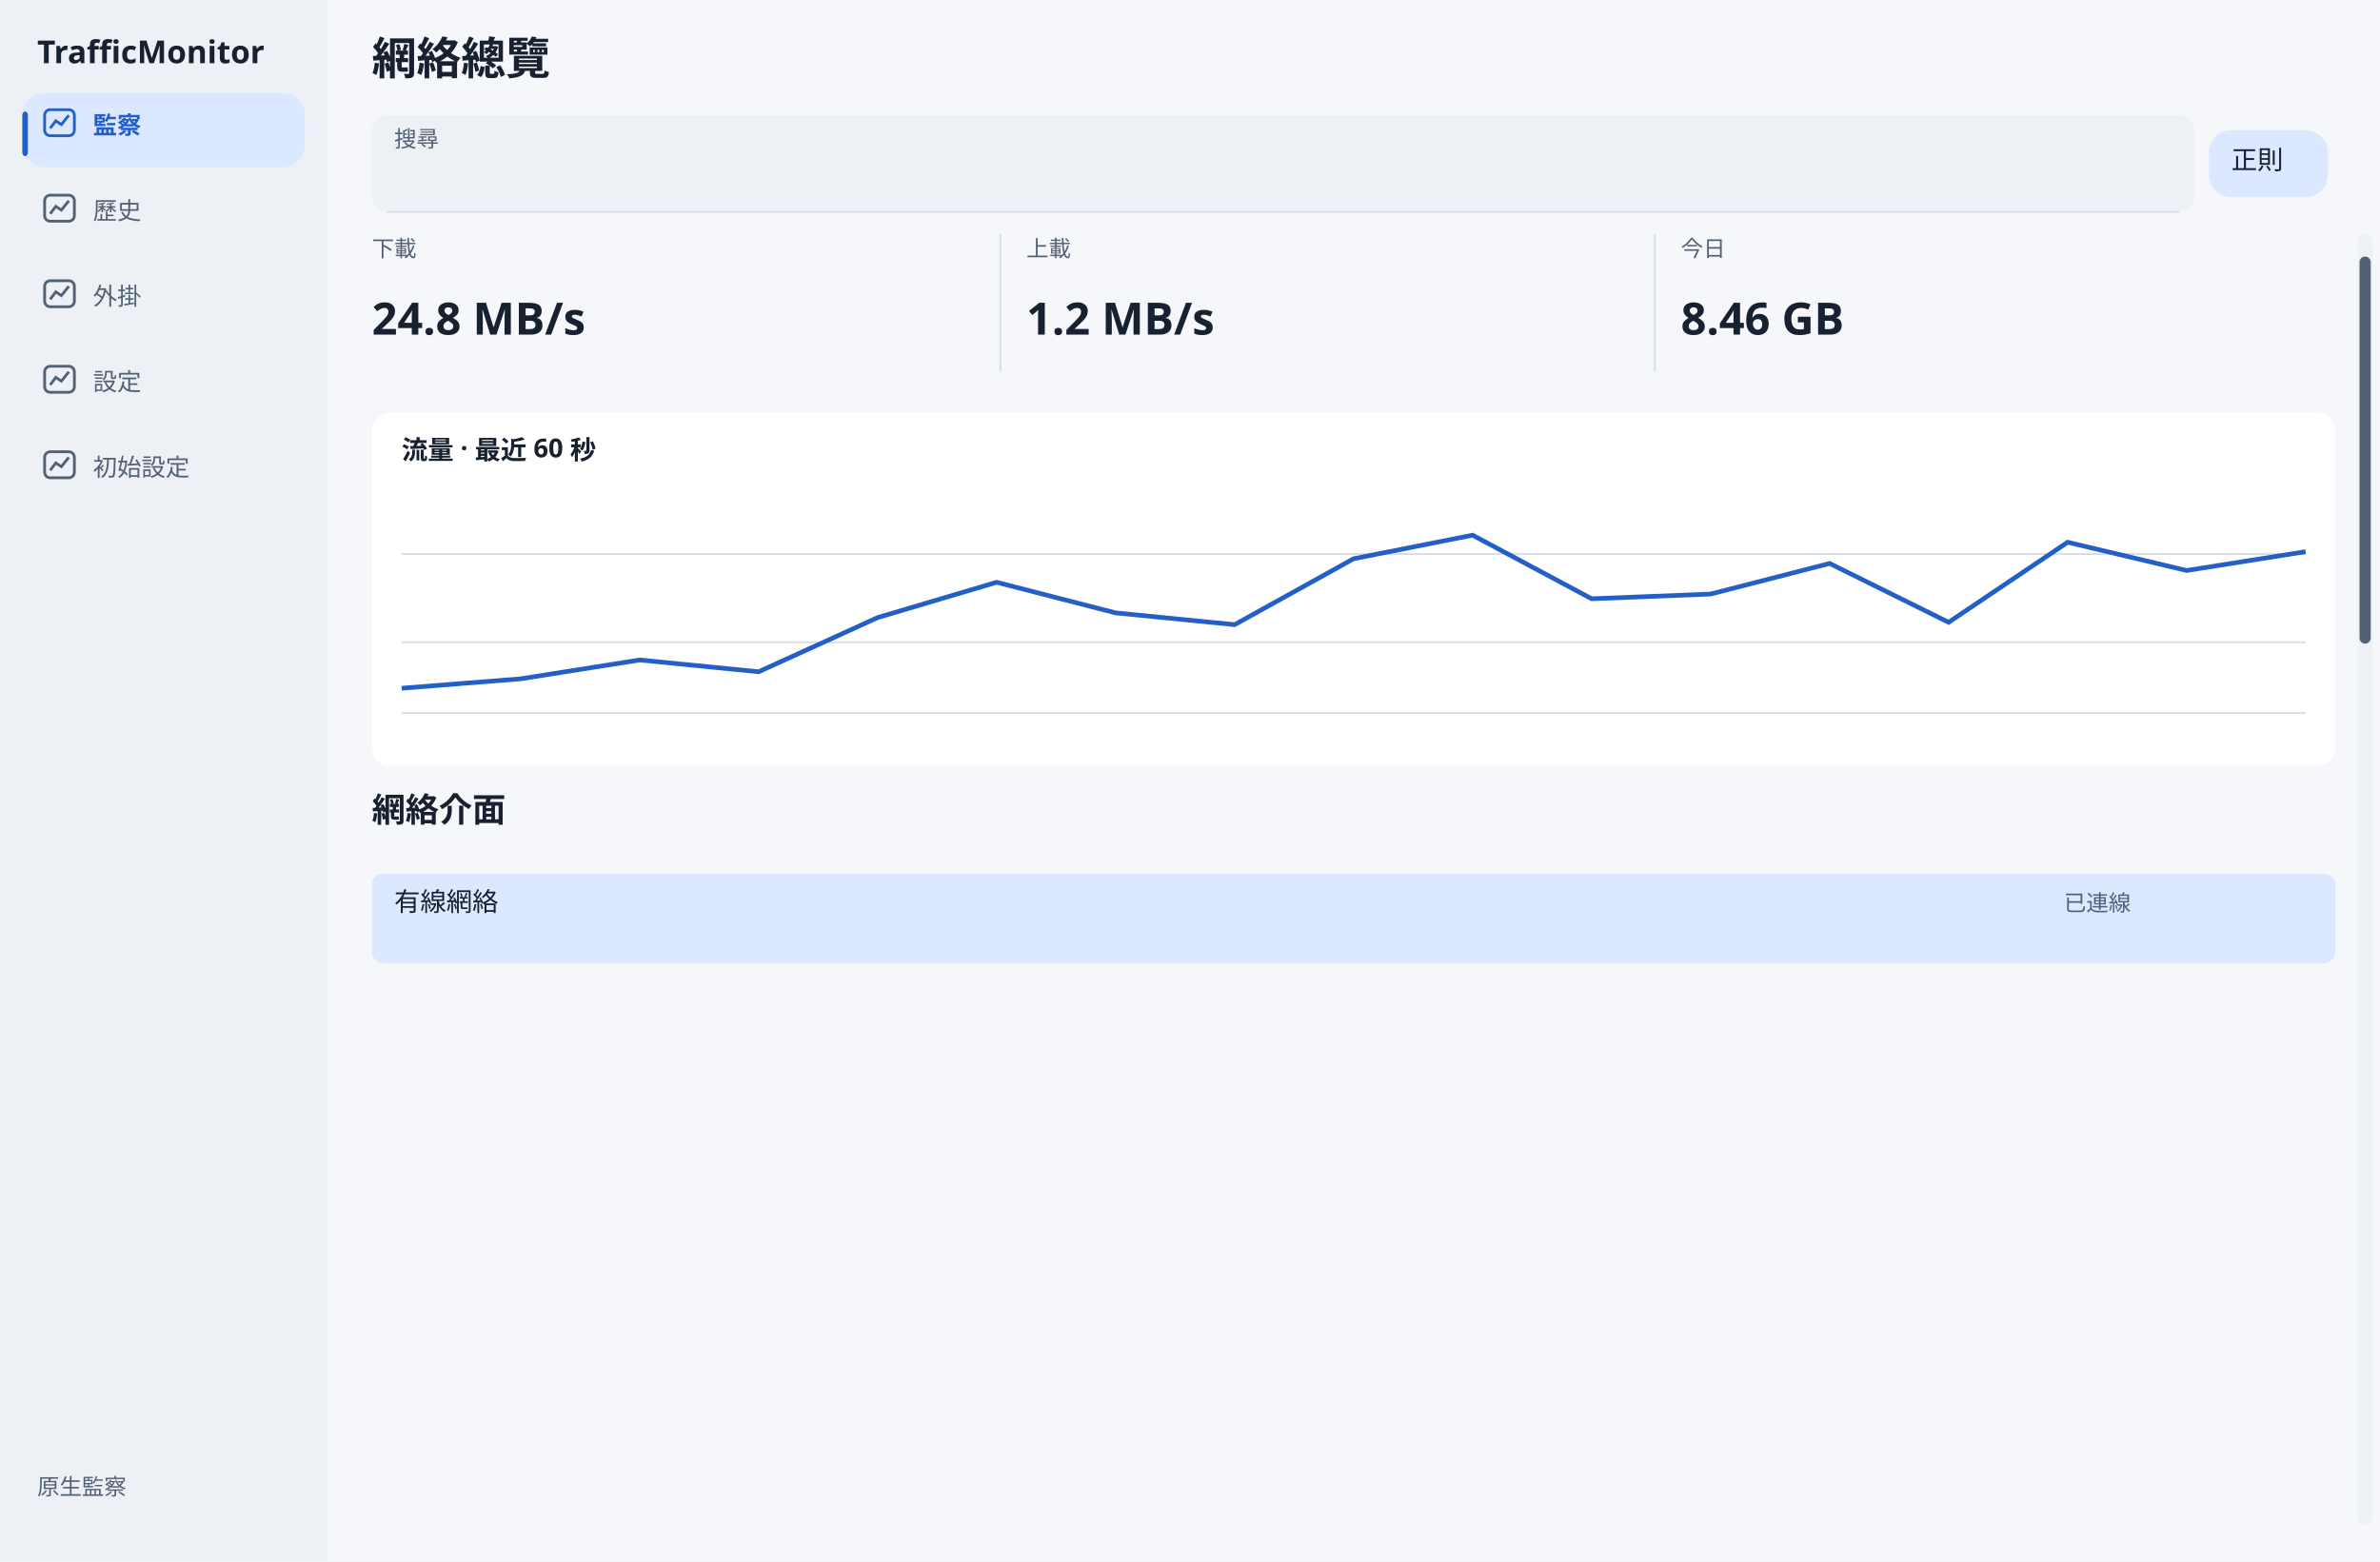
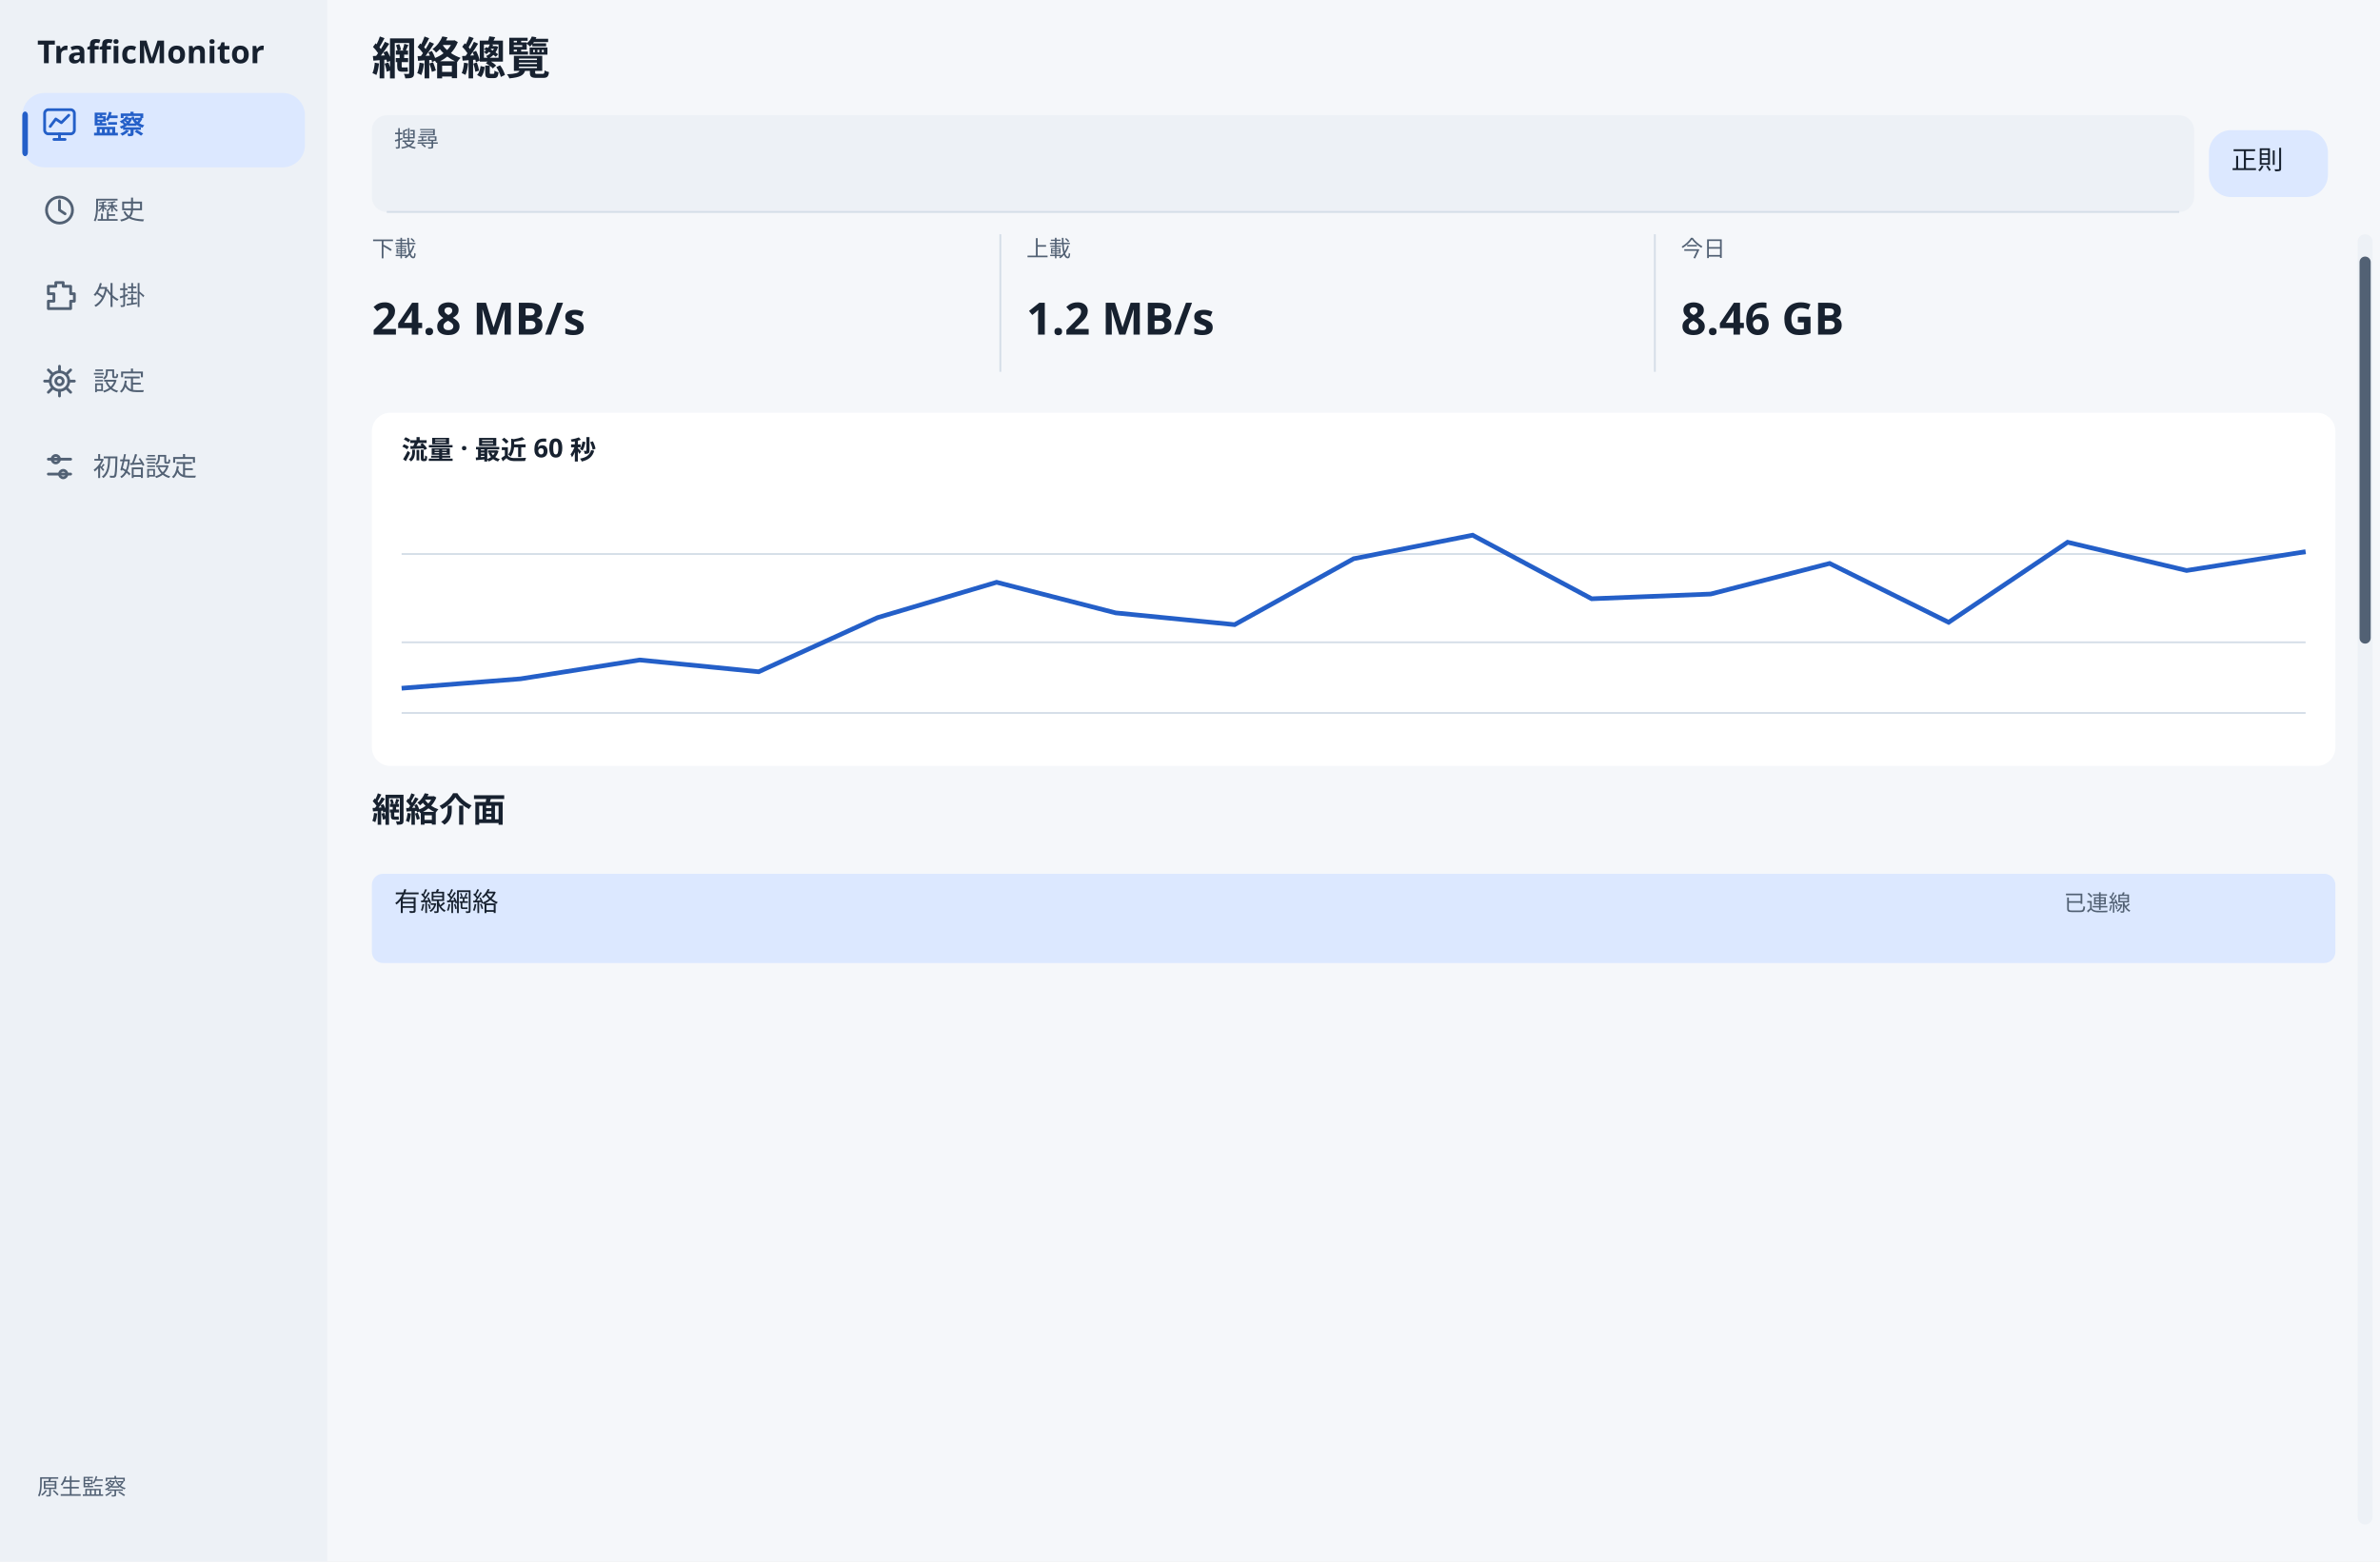
<svg xmlns="http://www.w3.org/2000/svg" width="1280" height="840" viewBox="0 0 1280 840">
  <rect x="0" y="0" width="1280" height="840" rx="0" fill="#F5F7FA" />
  <rect x="0" y="0" width="176" height="840" rx="0" fill="#EDF1F6" />
  <text x="20" y="34" fill="#17212F" font-family="Segoe UI,Microsoft JhengHei,sans-serif" font-size="17" font-weight="600">TrafficMonitor</text>
  <rect x="12" y="50" width="152" height="40" rx="12" fill="#DCE8FF" />
  <rect x="12" y="60" width="3" height="24" rx="2" fill="#245FC8" />
-   <g transform="translate(24 59)" fill="none" stroke="#245FC8" stroke-width="1.5">
-     <rect width="16" height="14" rx="3" />
-     <path d="M3 10L6 6 9 8 13 3" />
+   <g transform="translate(24 59)" fill="none" stroke="#245FC8" stroke-width="1.5" stroke-linecap="round" stroke-linejoin="round">
+     <rect width="16" height="13" rx="2" />
+     <path d="M3 9l3 -4 3 2 4 -4M5 16h6M8 13v3" />
  </g>
-   <text x="50" y="72" fill="#245FC8" font-family="Segoe UI,Microsoft JhengHei,sans-serif" font-size="13" font-weight="600">監察</text>
-   <g transform="translate(24 105)" fill="none" stroke="#526174" stroke-width="1.5">
-     <rect width="16" height="14" rx="3" />
-     <path d="M3 10L6 6 9 8 13 3" />
+   <text x="50" y="72" fill="#245FC8" font-family="Segoe UI,Microsoft JhengHei,sans-serif" font-size="14" font-weight="600">監察</text>
+   <g transform="translate(24 105)" fill="none" stroke="#526174" stroke-width="1.5" stroke-linecap="round" stroke-linejoin="round">
+     <circle cx="8" cy="8" r="7" />
+     <path d="M8 3v5l3 2" />
  </g>
-   <text x="50" y="118" fill="#526174" font-family="Segoe UI,Microsoft JhengHei,sans-serif" font-size="13" font-weight="400">歷史</text>
-   <g transform="translate(24 151)" fill="none" stroke="#526174" stroke-width="1.5">
-     <rect width="16" height="14" rx="3" />
-     <path d="M3 10L6 6 9 8 13 3" />
+   <text x="50" y="118" fill="#526174" font-family="Segoe UI,Microsoft JhengHei,sans-serif" font-size="14" font-weight="400">歷史</text>
+   <g transform="translate(24 151)" fill="none" stroke="#526174" stroke-width="1.5" stroke-linecap="round" stroke-linejoin="round">
+     <path d="M2 3h4V1h4v2h4v4h2v4h-2v4H2v-4h3V7H2z" />
  </g>
-   <text x="50" y="164" fill="#526174" font-family="Segoe UI,Microsoft JhengHei,sans-serif" font-size="13" font-weight="400">外掛</text>
-   <g transform="translate(24 197)" fill="none" stroke="#526174" stroke-width="1.5">
-     <rect width="16" height="14" rx="3" />
-     <path d="M3 10L6 6 9 8 13 3" />
+   <text x="50" y="164" fill="#526174" font-family="Segoe UI,Microsoft JhengHei,sans-serif" font-size="14" font-weight="400">外掛</text>
+   <g transform="translate(24 197)" fill="none" stroke="#526174" stroke-width="1.5" stroke-linecap="round" stroke-linejoin="round">
+     <circle cx="8" cy="8" r="5" />
+     <circle cx="8" cy="8" r="2" />
+     <path d="M8 0v3M8 13v3M0 8h3M13 8h3M2 2l2 2M12 12l2 2M2 14l2 -2M12 4l2 -2" />
  </g>
-   <text x="50" y="210" fill="#526174" font-family="Segoe UI,Microsoft JhengHei,sans-serif" font-size="13" font-weight="400">設定</text>
-   <g transform="translate(24 243)" fill="none" stroke="#526174" stroke-width="1.5">
-     <rect width="16" height="14" rx="3" />
-     <path d="M3 10L6 6 9 8 13 3" />
+   <text x="50" y="210" fill="#526174" font-family="Segoe UI,Microsoft JhengHei,sans-serif" font-size="14" font-weight="400">設定</text>
+   <g transform="translate(24 243)" fill="none" stroke="#526174" stroke-width="1.5" stroke-linecap="round" stroke-linejoin="round">
+     <path d="M2 4h12M2 12h12" />
+     <circle cx="6" cy="4" r="2" />
+     <circle cx="10" cy="12" r="2" />
  </g>
-   <text x="50" y="256" fill="#526174" font-family="Segoe UI,Microsoft JhengHei,sans-serif" font-size="13" font-weight="400">初始設定</text>
+   <text x="50" y="256" fill="#526174" font-family="Segoe UI,Microsoft JhengHei,sans-serif" font-size="14" font-weight="400">初始設定</text>
  <text x="20" y="804" fill="#526174" font-family="Segoe UI,Microsoft JhengHei,sans-serif" font-size="12" font-weight="400">原生監察</text>
  <text x="200" y="40" fill="#17212F" font-family="Segoe UI,Microsoft JhengHei,sans-serif" font-size="24" font-weight="600">網絡總覽</text>
  <rect x="200" y="62" width="980" height="52" rx="8" fill="#EDF1F6" />
  <path d="M208 114H1172" stroke="#D5DEE8" stroke-width="1" />
  <text x="212" y="79" fill="#526174" font-family="Segoe UI,Microsoft JhengHei,sans-serif" font-size="12" font-weight="400">搜尋</text>
  <text x="212" y="104" fill="#17212F" font-family="Segoe UI,Microsoft JhengHei,sans-serif" font-size="14" font-weight="400" />
  <rect x="1188" y="70" width="64" height="36" rx="12" fill="#DCE8FF" />
  <text x="1200" y="91" fill="#17212F" font-family="Segoe UI,Microsoft JhengHei,sans-serif" font-size="14" font-weight="500">正則</text>
  <text x="200.0" y="138" fill="#526174" font-family="Segoe UI,Microsoft JhengHei,sans-serif" font-size="12" font-weight="400">下載</text>
  <text x="200.0" y="180" fill="#17212F" font-family="Segoe UI,Microsoft JhengHei,sans-serif" font-size="24" font-weight="600">24.8 MB/s</text>
  <text x="552.0" y="138" fill="#526174" font-family="Segoe UI,Microsoft JhengHei,sans-serif" font-size="12" font-weight="400">上載</text>
  <text x="552.0" y="180" fill="#17212F" font-family="Segoe UI,Microsoft JhengHei,sans-serif" font-size="24" font-weight="600">1.2 MB/s</text>
  <path d="M538.0 126L538.0 200" stroke="#D5DEE8" />
  <text x="904.0" y="138" fill="#526174" font-family="Segoe UI,Microsoft JhengHei,sans-serif" font-size="12" font-weight="400">今日</text>
  <text x="904.0" y="180" fill="#17212F" font-family="Segoe UI,Microsoft JhengHei,sans-serif" font-size="24" font-weight="600">8.46 GB</text>
  <path d="M890.0 126L890.0 200" stroke="#D5DEE8" />
  <rect x="200" y="222" width="1056" height="190" rx="10" fill="#FFFFFF" />
  <text x="216" y="247" fill="#17212F" font-family="Segoe UI,Microsoft JhengHei,sans-serif" font-size="14" font-weight="600">流量 · 最近 60 秒</text>
  <path d="M216 298.0H1240" stroke="#D5DEE8" />
  <path d="M216 345.5H1240" stroke="#D5DEE8" />
  <path d="M216 383.5H1240" stroke="#D5DEE8" />
  <polyline fill="none" stroke="#245FC8" stroke-width="2.5" points="216.0,370.2 280.0,365.133 344.0,355 408.0,361.333 472.0,332.2 536.0,313.2 600.0,329.667 664.0,336 728.0,300.533 792.0,287.867 856.0,322.067 920.0,319.533 984.0,303.067 1048.0,334.733 1112.0,291.667 1176.0,306.867 1240.0,296.733" />
  <text x="200" y="442" fill="#17212F" font-family="Segoe UI,Microsoft JhengHei,sans-serif" font-size="18" font-weight="600">網絡介面</text>
  <rect x="200" y="470" width="1056" height="48" rx="6" fill="#DCE8FF" />
  <text x="212" y="490" fill="#17212F" font-family="Segoe UI,Microsoft JhengHei,sans-serif" font-size="14" font-weight="500">有線網絡</text>
  <text x="1110" y="490" fill="#526174" font-family="Segoe UI,Microsoft JhengHei,sans-serif" font-size="12" font-weight="400">已連線</text>
  <rect x="1268" y="126" width="8" height="694" rx="4" fill="#EDF1F6" />
  <rect x="1269" y="138" width="6" height="208.2" rx="3" fill="#526174" />
</svg>
